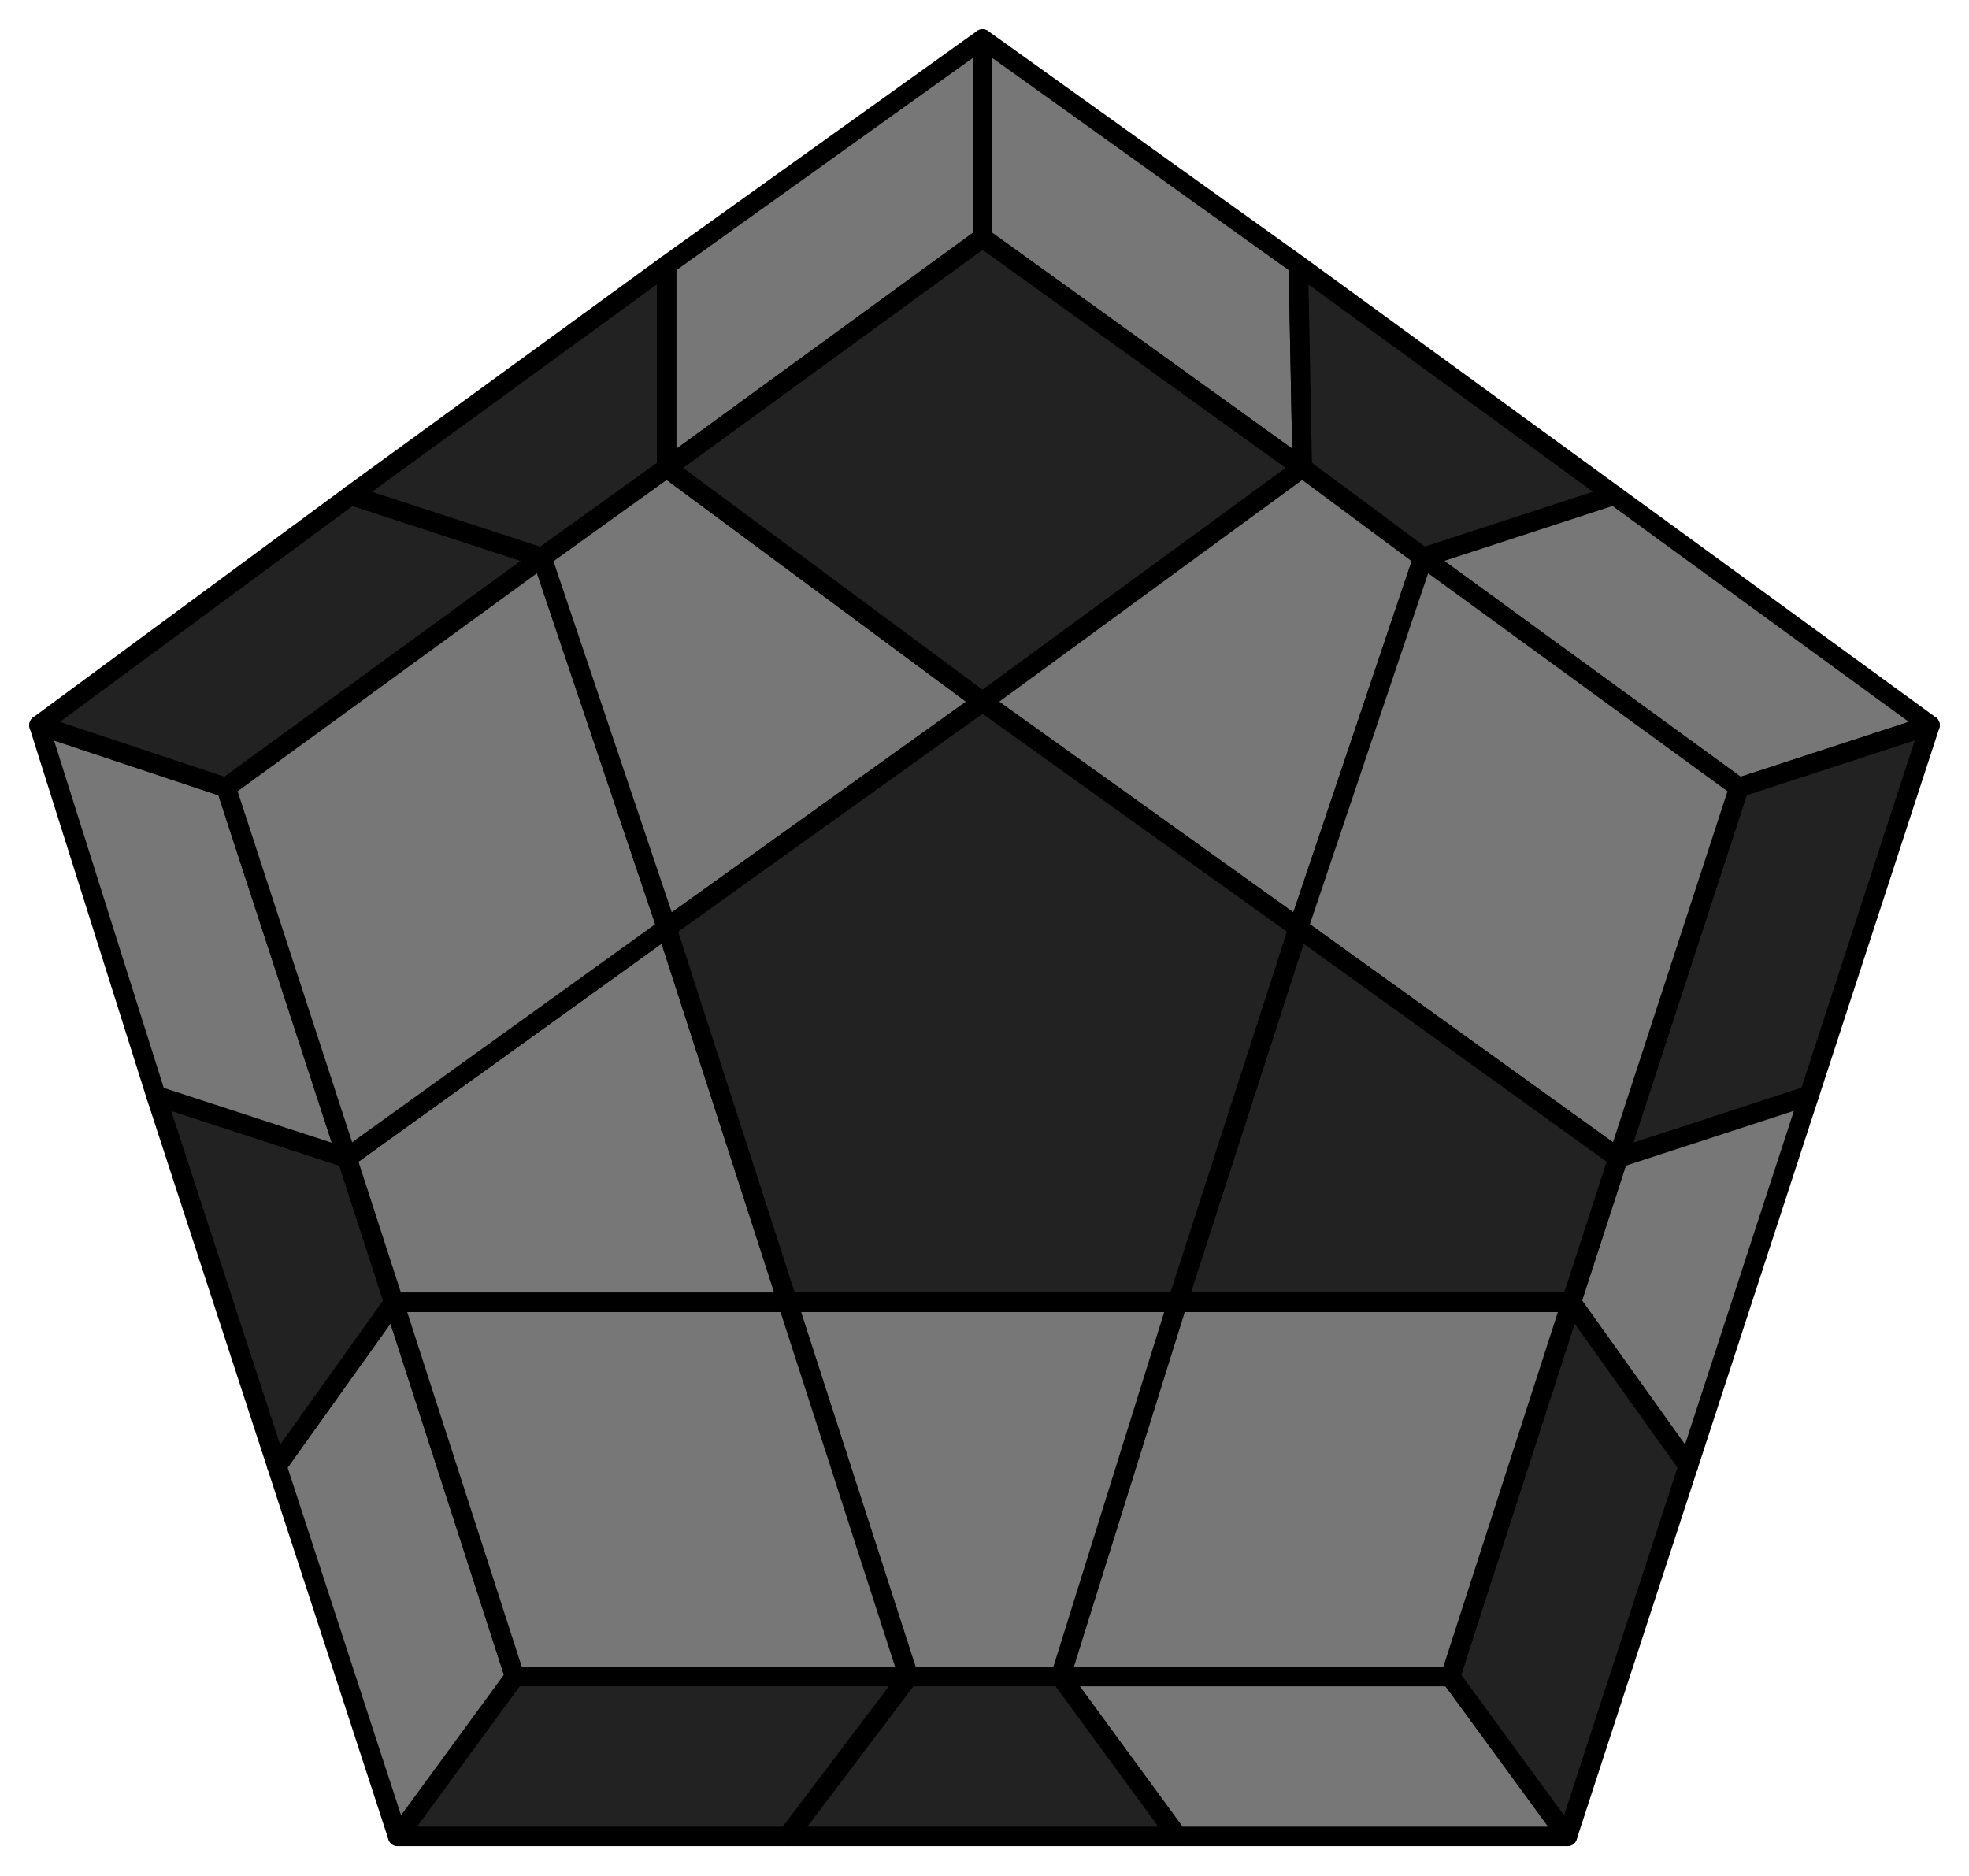
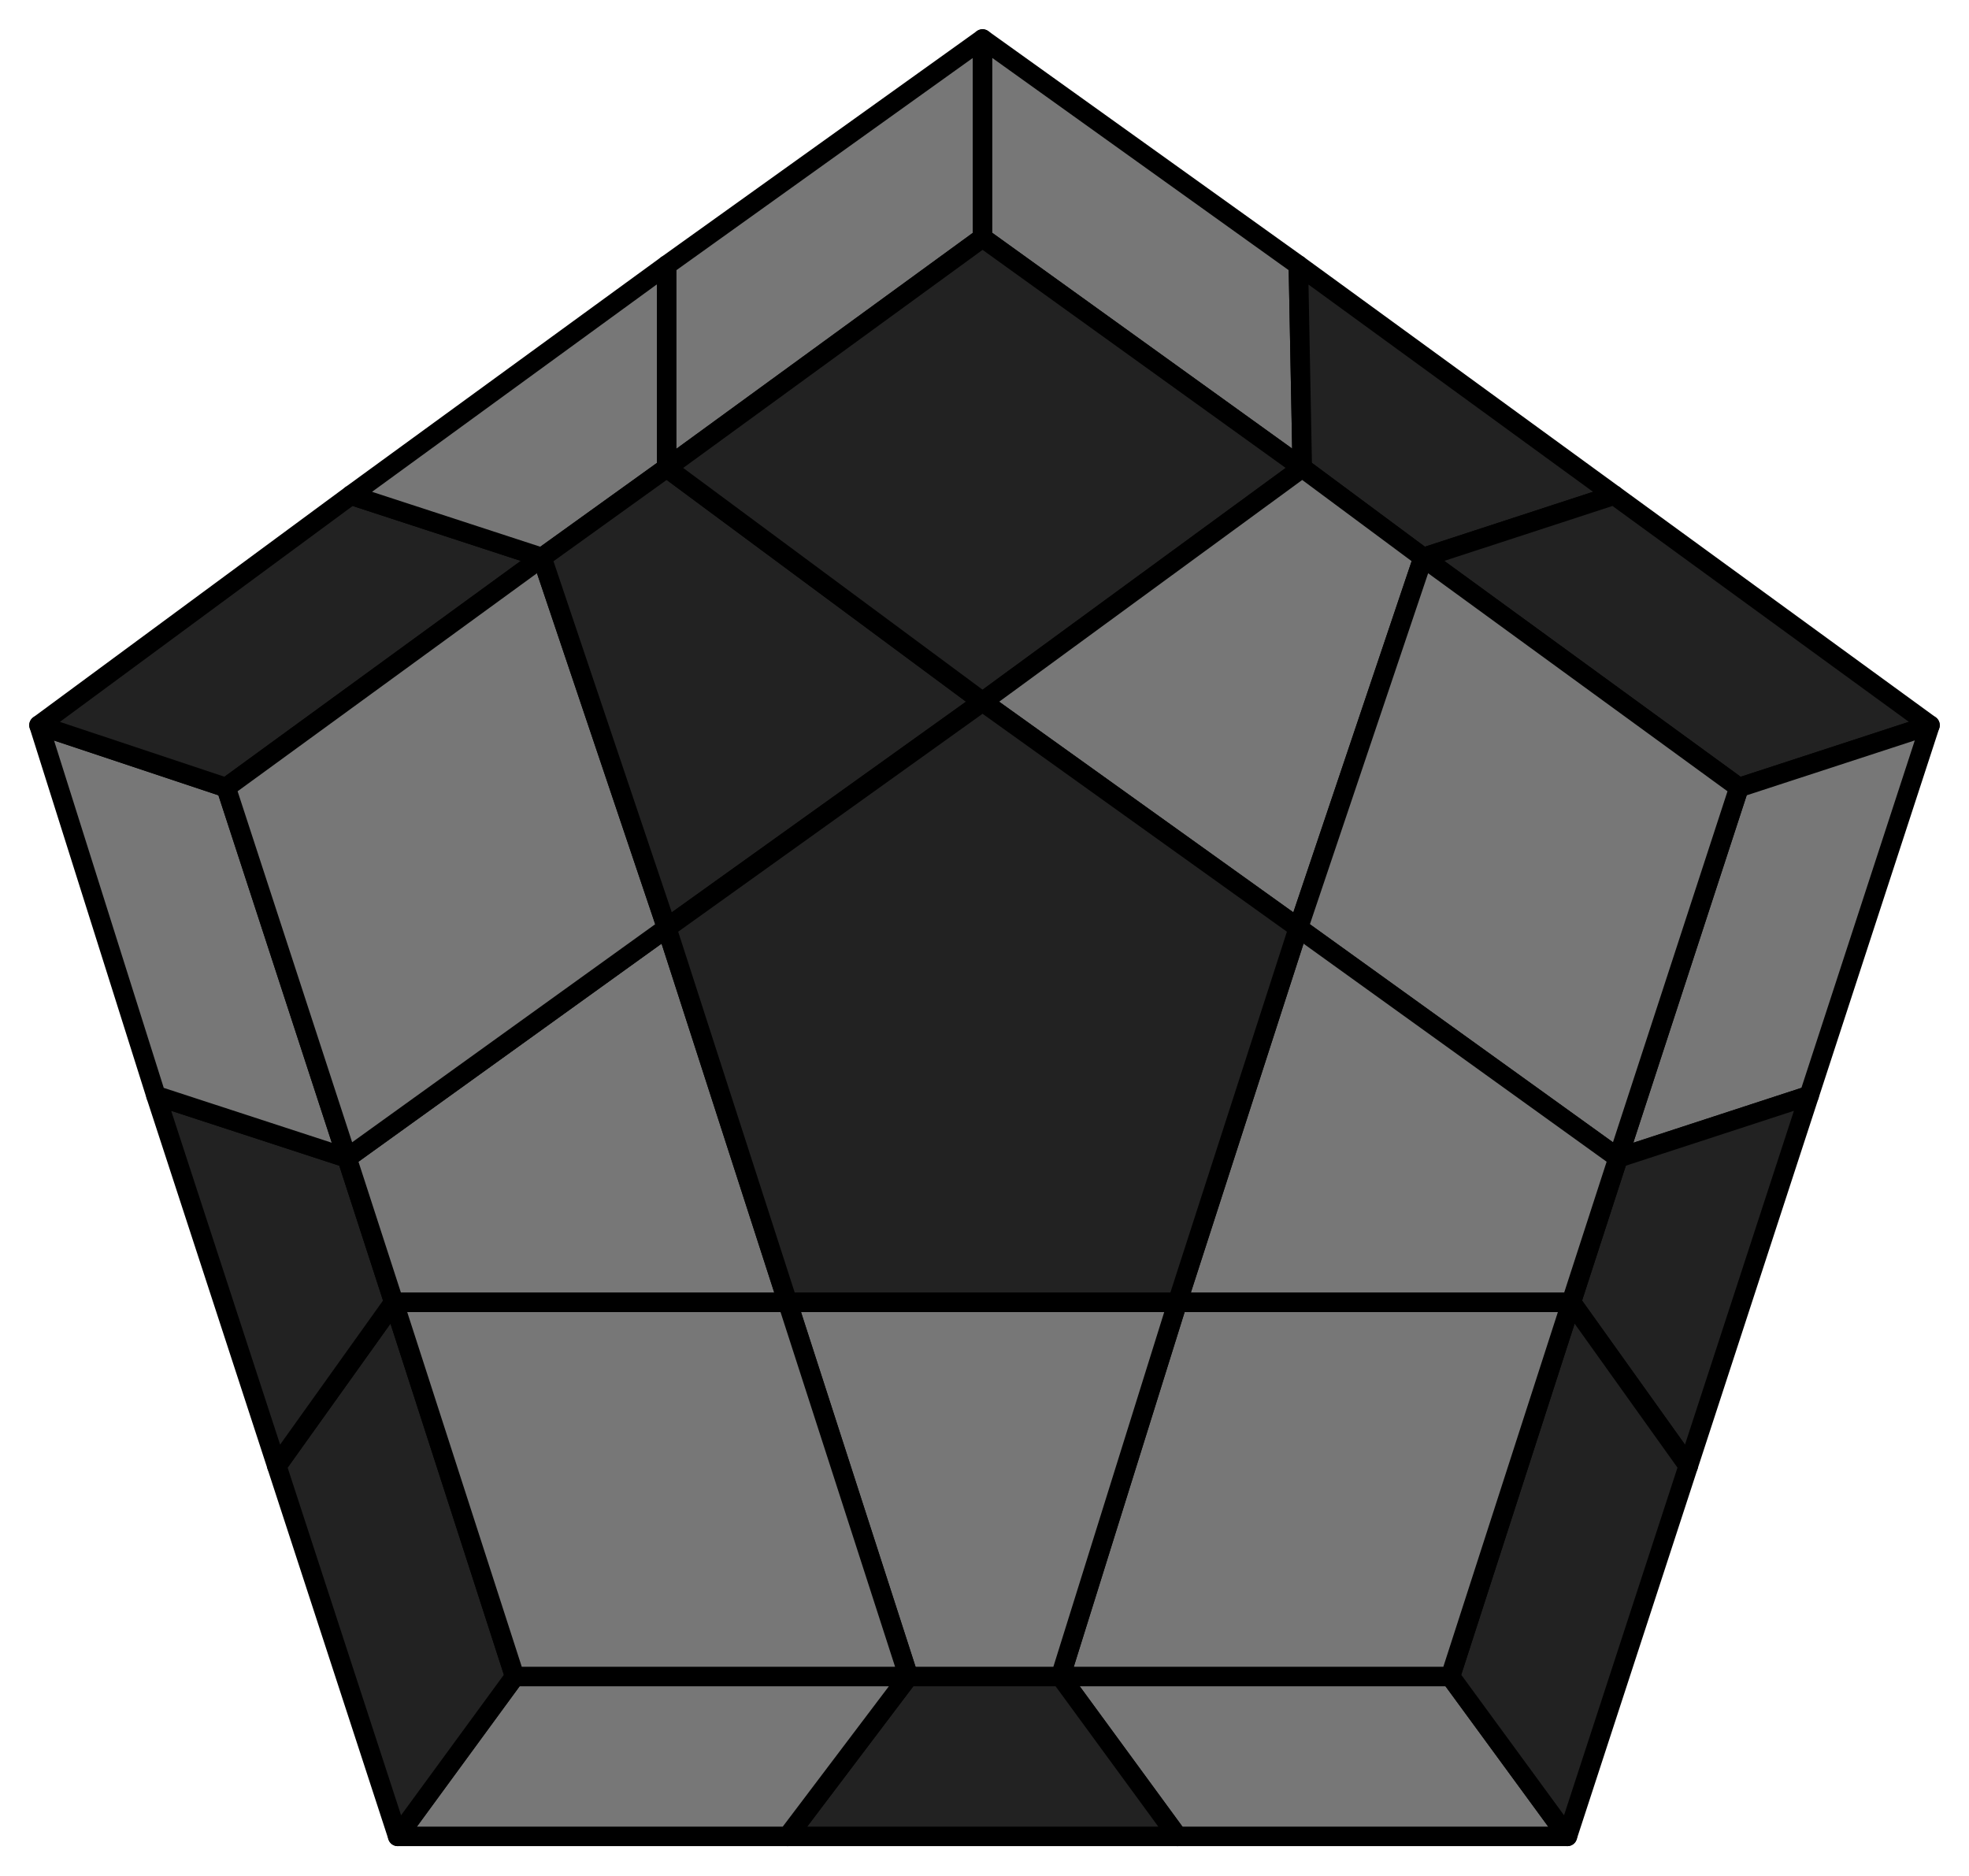
- <svg xmlns="http://www.w3.org/2000/svg" id="244" width="505" height="481">
+ <svg xmlns="http://www.w3.org/2000/svg" id="237" width="505" height="481">
  <style>
polygon { stroke: black; stroke-width: 5px; stroke-linejoin: round;}
.light {fill: #777;}
.dark {fill: #222;}
</style>
  <polygon class="light" points="402 471 302 471 272 430 372 430" />
  <polygon class="dark" points="302 471 202 471 233 430 272 430" />
-   <polygon class="dark" points="202 471 102 471 132 430 233 430" />
-   <polygon class="light" points="102 471 71 376 101 334 132 430" />
+   <polygon class="light" points="202 471 102 471 132 430 233 430" />
+   <polygon class="dark" points="102 471 71 376 101 334 132 430" />
  <polygon class="dark" points="71 376 40 281 89 297 101 334" />
  <polygon class="light" points="40 281 10 186 58 202 89 297" />
  <polygon class="dark" points="10 186 90 127 139 143 58 202" />
-   <polygon class="dark" points="90 127 171 68 171 120 139 143" />
+   <polygon class="light" points="90 127 171 68 171 120 139 143" />
  <polygon class="light" points="171 68 252 10 252 61 171 120" />
  <polygon class="light" points="252 10 333 68 334 120 252 61" />
  <polygon class="dark" points="333 68 414 127 365 143 334 120" />
-   <polygon class="light" points="414 127 495 186 446 202 365 143" />
-   <polygon class="dark" points="495 186 464 281 415 297 446 202" />
-   <polygon class="light" points="464 281 433 376 403 334 415 297" />
+   <polygon class="dark" points="414 127 495 186 446 202 365 143" />
+   <polygon class="light" points="495 186 464 281 415 297 446 202" />
+   <polygon class="dark" points="464 281 433 376 403 334 415 297" />
  <polygon class="dark" points="433 376 402 471 372 430 403 334" />
  <polygon class="light" points="372 430 272 430 302 334 403 334" />
  <polygon class="light" points="272 430 233 430 202 334 302 334" />
  <polygon class="light" points="132 430 101 334 202 334 233 430" />
  <polygon class="light" points="101 334 89 297 171 238 202 334" />
  <polygon class="light" points="58 202 139 143 171 238 89 297" />
-   <polygon class="light" points="139 143 171 120 252 180 171 238" />
+   <polygon class="dark" points="139 143 171 120 252 180 171 238" />
  <polygon class="dark" points="252 61 334 120 252 180 171 120" />
  <polygon class="light" points="334 120 365 143 333 238 252 180" />
  <polygon class="light" points="446 202 415 297 333 238 365 143" />
-   <polygon class="dark" points="415 297 403 334 302 334 333 238" />
+   <polygon class="light" points="415 297 403 334 302 334 333 238" />
  <polygon class="dark" points="302 334 202 334 171 238 252 180 333 238" />
</svg>
